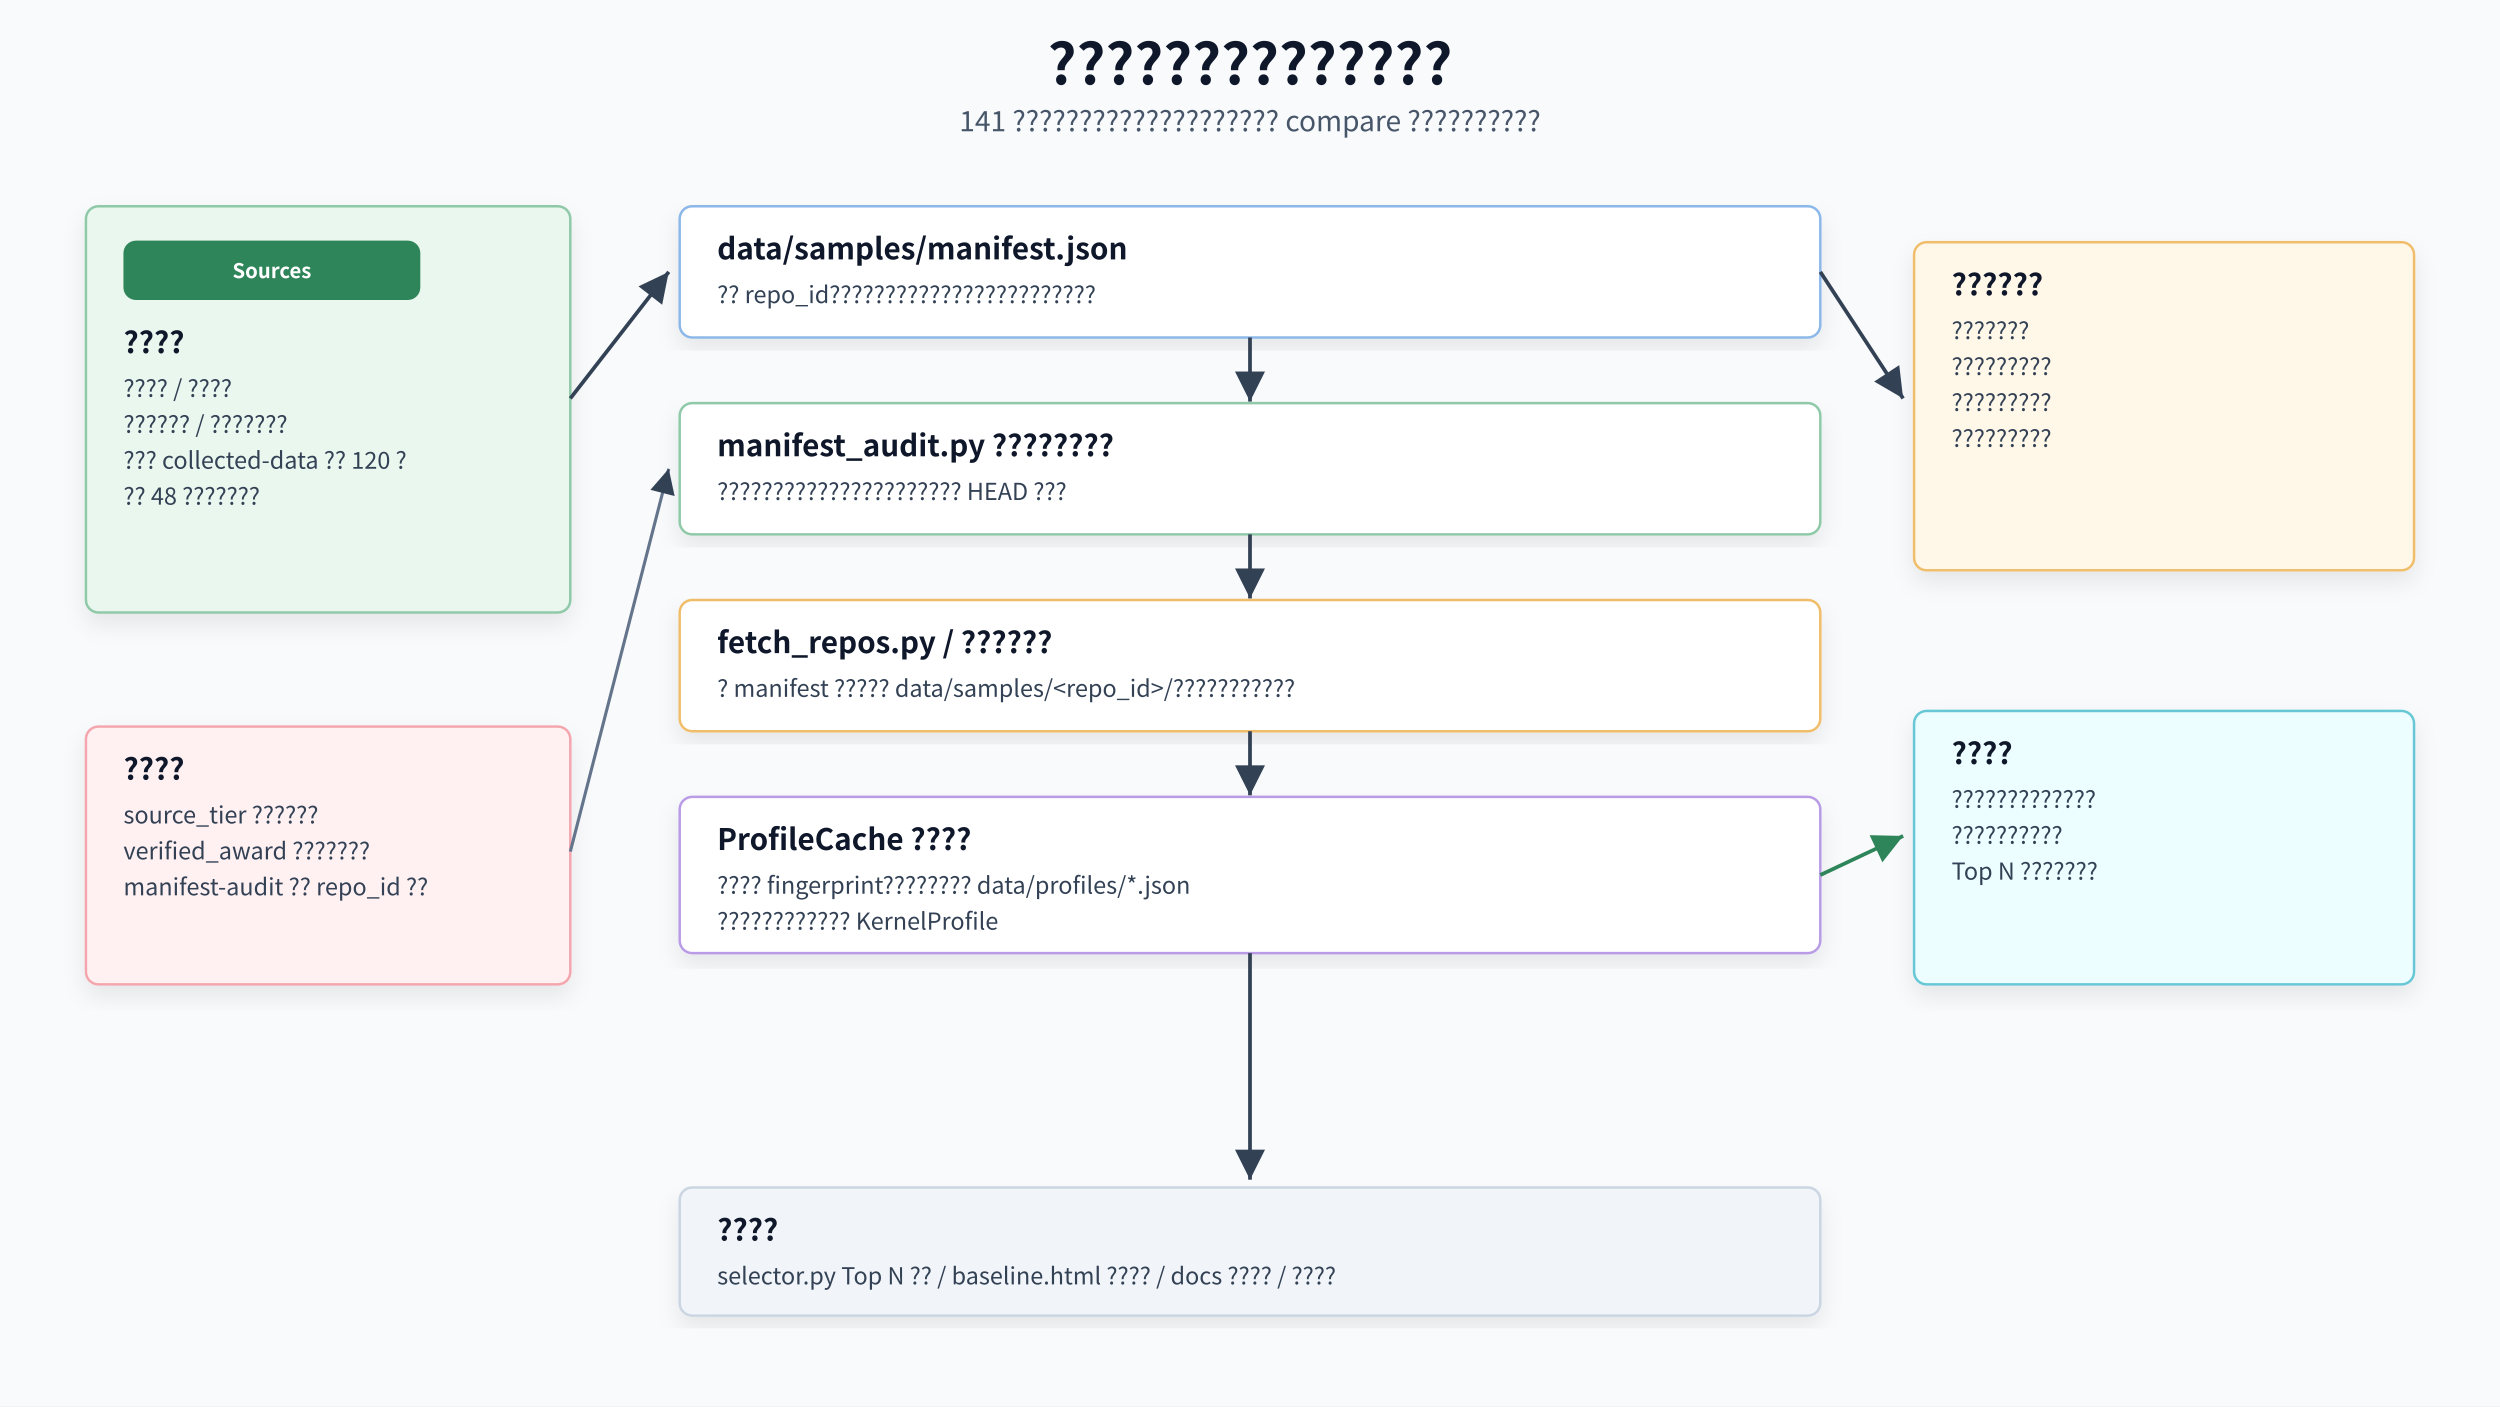
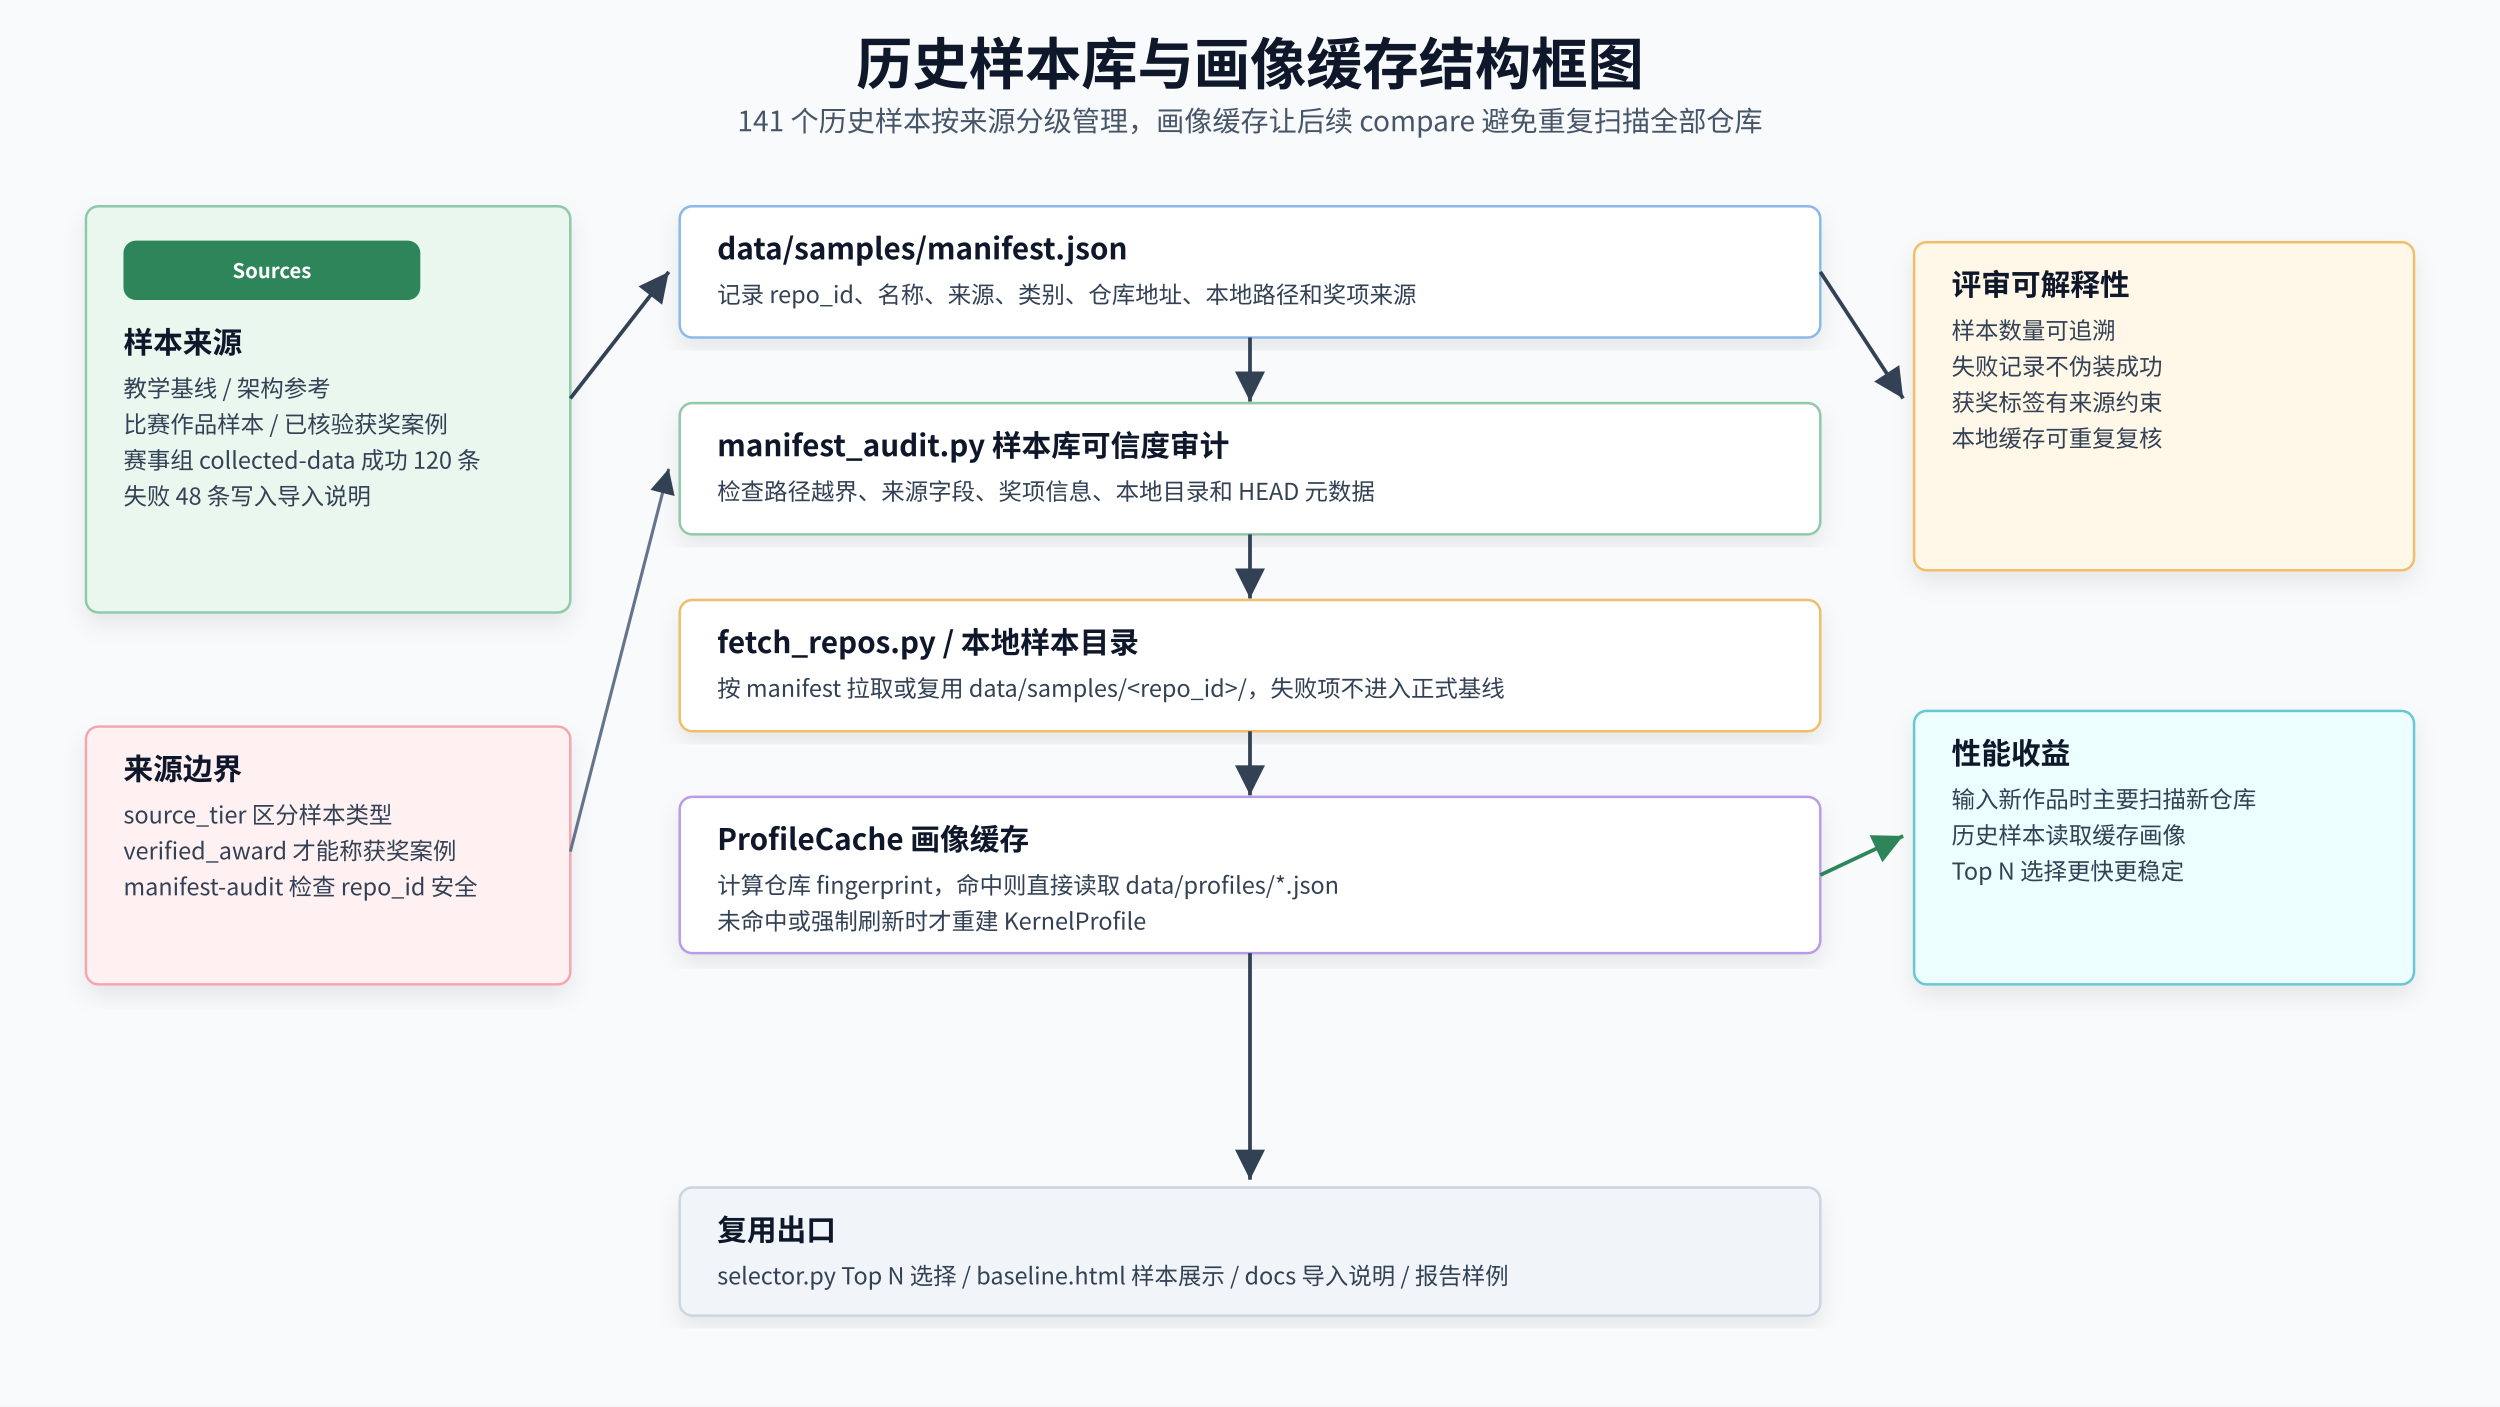
<svg xmlns="http://www.w3.org/2000/svg" width="1600" height="900" viewBox="0 0 1600 900" role="img" aria-labelledby="title desc">
  <defs>
    <marker id="arrow" markerWidth="12" markerHeight="12" refX="10" refY="6" orient="auto" markerUnits="strokeWidth">
      <path d="M2,2 L10,6 L2,10 Z" fill="#334155" />
    </marker>
    <marker id="arrow-green" markerWidth="12" markerHeight="12" refX="10" refY="6" orient="auto" markerUnits="strokeWidth">
      <path d="M2,2 L10,6 L2,10 Z" fill="#2f855a" />
    </marker>
    <filter id="soft-shadow" x="-10%" y="-10%" width="120%" height="120%">
      <feDropShadow dx="0" dy="7" stdDeviation="7" flood-color="#0f172a" flood-opacity="0.08" />
    </filter>
    <style>
      .bg { fill: #f8fafc; }
-       .title { font: 700 36px "Microsoft YaHei UI", "Microsoft YaHei", "Noto Sans CJK SC", Arial, sans-serif; fill: #0f172a; text-anchor: middle; }
-       .subtitle { font: 400 18px "Microsoft YaHei UI", "Microsoft YaHei", "Noto Sans CJK SC", Arial, sans-serif; fill: #475569; text-anchor: middle; }
-       .section { font: 700 22px "Microsoft YaHei UI", "Microsoft YaHei", "Noto Sans CJK SC", Arial, sans-serif; fill: #0f172a; }
-       .box-title { font: 700 19px "Microsoft YaHei UI", "Microsoft YaHei", "Noto Sans CJK SC", Arial, sans-serif; fill: #0f172a; }
-       .body { font: 400 15px "Microsoft YaHei UI", "Microsoft YaHei", "Noto Sans CJK SC", Arial, sans-serif; fill: #334155; }
-       .small { font: 400 13px "Microsoft YaHei UI", "Microsoft YaHei", "Noto Sans CJK SC", Arial, sans-serif; fill: #475569; }
-       .tag { font: 700 13px "Microsoft YaHei UI", "Microsoft YaHei", "Noto Sans CJK SC", Arial, sans-serif; fill: #fff; text-anchor: middle; }
+       .title { font: 700 36px "Microsoft YaHei UI", "Microsoft YaHei", "Noto Sans SC", "Noto Sans CJK SC", SimHei, Arial, sans-serif; fill: #0f172a; text-anchor: middle; }
+       .subtitle { font: 400 18px "Microsoft YaHei UI", "Microsoft YaHei", "Noto Sans SC", "Noto Sans CJK SC", SimHei, Arial, sans-serif; fill: #475569; text-anchor: middle; }
+       .box-title { font: 700 19px "Microsoft YaHei UI", "Microsoft YaHei", "Noto Sans SC", "Noto Sans CJK SC", SimHei, Arial, sans-serif; fill: #0f172a; }
+       .body { font: 400 15px "Microsoft YaHei UI", "Microsoft YaHei", "Noto Sans SC", "Noto Sans CJK SC", SimHei, Arial, sans-serif; fill: #334155; }
+       .small { font: 400 13px "Microsoft YaHei UI", "Microsoft YaHei", "Noto Sans SC", "Noto Sans CJK SC", SimHei, Arial, sans-serif; fill: #475569; }
+       .tag { font: 700 13px "Microsoft YaHei UI", "Microsoft YaHei", "Noto Sans SC", "Noto Sans CJK SC", SimHei, Arial, sans-serif; fill: #fff; text-anchor: middle; }
      .node { stroke-width: 1.6; rx: 8; filter: url(#soft-shadow); }
-       .panel { stroke-width: 1.6; rx: 10; filter: url(#soft-shadow); }
      .line { fill: none; stroke: #334155; stroke-width: 2.4; marker-end: url(#arrow); }
      .line-soft { fill: none; stroke: #64748b; stroke-width: 2; marker-end: url(#arrow); }
      .line-dash { fill: none; stroke: #7c3aed; stroke-width: 2; stroke-dasharray: 7 7; marker-end: url(#arrow); }
      .line-green { fill: none; stroke: #2f855a; stroke-width: 2.4; marker-end: url(#arrow-green); }
    </style>
  </defs>
  <rect class="bg" width="1600" height="900" />
-   <text class="title" x="800" y="54">??????????????</text>
-   <text class="subtitle" x="800" y="84">141 ???????????????????? compare ??????????</text>
+   <text class="title" x="800" y="54">历史样本库与画像缓存结构框图</text>
+   <text class="subtitle" x="800" y="84">141 个历史样本按来源分级管理，画像缓存让后续 compare 避免重复扫描全部仓库</text>
  <rect class="node" x="55" y="132" width="310" height="260" rx="8" fill="#e9f7ef" stroke="#8fc9a8" />
  <rect x="79" y="154" width="190" height="38" rx="8" fill="#2f855a" />
  <text class="tag" x="174.0" y="178.0">Sources</text>
-   <text class="box-title" x="79" y="226">????</text>
+   <text class="box-title" x="79" y="226">样本来源</text>
  <text class="body" x="79" y="254">
-     <tspan x="79" dy="0">???? / ????</tspan>
-     <tspan x="79" dy="23">?????? / ???????</tspan>
-     <tspan x="79" dy="23">??? collected-data ?? 120 ?</tspan>
-     <tspan x="79" dy="23">?? 48 ???????</tspan>
+     <tspan x="79" dy="0">教学基线 / 架构参考</tspan>
+     <tspan x="79" dy="23">比赛作品样本 / 已核验获奖案例</tspan>
+     <tspan x="79" dy="23">赛事组 collected-data 成功 120 条</tspan>
+     <tspan x="79" dy="23">失败 48 条写入导入说明</tspan>
  </text>
  <rect class="node" x="55" y="465" width="310" height="165" rx="8" fill="#fff1f2" stroke="#f3a6ad" />
-   <text class="box-title" x="79" y="499">????</text>
+   <text class="box-title" x="79" y="499">来源边界</text>
  <text class="body" x="79" y="527">
-     <tspan x="79" dy="0">source_tier ??????</tspan>
-     <tspan x="79" dy="23">verified_award ???????</tspan>
-     <tspan x="79" dy="23">manifest-audit ?? repo_id ??</tspan>
+     <tspan x="79" dy="0">source_tier 区分样本类型</tspan>
+     <tspan x="79" dy="23">verified_award 才能称获奖案例</tspan>
+     <tspan x="79" dy="23">manifest-audit 检查 repo_id 安全</tspan>
  </text>
  <rect class="node" x="435" y="132" width="730" height="84" rx="8" fill="#ffffff" stroke="#8bb8e8" />
  <text class="box-title" x="459" y="166">data/samples/manifest.json</text>
  <text class="body" x="459" y="194">
-     <tspan x="459" dy="0">?? repo_id????????????????????????</tspan>
+     <tspan x="459" dy="0">记录 repo_id、名称、来源、类别、仓库地址、本地路径和奖项来源</tspan>
  </text>
  <rect class="node" x="435" y="258" width="730" height="84" rx="8" fill="#ffffff" stroke="#8fc9a8" />
-   <text class="box-title" x="459" y="292">manifest_audit.py ????????</text>
+   <text class="box-title" x="459" y="292">manifest_audit.py 样本库可信度审计</text>
  <text class="body" x="459" y="320">
-     <tspan x="459" dy="0">?????????????????????? HEAD ???</tspan>
+     <tspan x="459" dy="0">检查路径越界、来源字段、奖项信息、本地目录和 HEAD 元数据</tspan>
  </text>
  <rect class="node" x="435" y="384" width="730" height="84" rx="8" fill="#ffffff" stroke="#f0bd6a" />
-   <text class="box-title" x="459" y="418">fetch_repos.py / ??????</text>
+   <text class="box-title" x="459" y="418">fetch_repos.py / 本地样本目录</text>
  <text class="body" x="459" y="446">
-     <tspan x="459" dy="0">? manifest ????? data/samples/&lt;repo_id&gt;/???????????</tspan>
+     <tspan x="459" dy="0">按 manifest 拉取或复用 data/samples/&lt;repo_id&gt;/，失败项不进入正式基线</tspan>
  </text>
  <rect class="node" x="435" y="510" width="730" height="100" rx="8" fill="#ffffff" stroke="#b99be6" />
-   <text class="box-title" x="459" y="544">ProfileCache ????</text>
+   <text class="box-title" x="459" y="544">ProfileCache 画像缓存</text>
  <text class="body" x="459" y="572">
-     <tspan x="459" dy="0">???? fingerprint???????? data/profiles/*.json</tspan>
-     <tspan x="459" dy="23">???????????? KernelProfile</tspan>
+     <tspan x="459" dy="0">计算仓库 fingerprint，命中则直接读取 data/profiles/*.json</tspan>
+     <tspan x="459" dy="23">未命中或强制刷新时才重建 KernelProfile</tspan>
  </text>
  <rect class="node" x="435" y="760" width="730" height="82" rx="8" fill="#f1f5f9" stroke="#cbd5e1" />
-   <text class="box-title" x="459" y="794">????</text>
+   <text class="box-title" x="459" y="794">复用出口</text>
  <text class="body" x="459" y="822">
-     <tspan x="459" dy="0">selector.py Top N ?? / baseline.html ???? / docs ???? / ????</tspan>
+     <tspan x="459" dy="0">selector.py Top N 选择 / baseline.html 样本展示 / docs 导入说明 / 报告样例</tspan>
  </text>
  <rect class="node" x="1225" y="155" width="320" height="210" rx="8" fill="#fff7e8" stroke="#f0bd6a" />
-   <text class="box-title" x="1249" y="189">??????</text>
+   <text class="box-title" x="1249" y="189">评审可解释性</text>
  <text class="body" x="1249" y="217">
-     <tspan x="1249" dy="0">???????</tspan>
-     <tspan x="1249" dy="23">?????????</tspan>
-     <tspan x="1249" dy="23">?????????</tspan>
-     <tspan x="1249" dy="23">?????????</tspan>
+     <tspan x="1249" dy="0">样本数量可追溯</tspan>
+     <tspan x="1249" dy="23">失败记录不伪装成功</tspan>
+     <tspan x="1249" dy="23">获奖标签有来源约束</tspan>
+     <tspan x="1249" dy="23">本地缓存可重复复核</tspan>
  </text>
  <rect class="node" x="1225" y="455" width="320" height="175" rx="8" fill="#ecfeff" stroke="#67c7d4" />
-   <text class="box-title" x="1249" y="489">????</text>
+   <text class="box-title" x="1249" y="489">性能收益</text>
  <text class="body" x="1249" y="517">
-     <tspan x="1249" dy="0">?????????????</tspan>
-     <tspan x="1249" dy="23">??????????</tspan>
-     <tspan x="1249" dy="23">Top N ???????</tspan>
+     <tspan x="1249" dy="0">输入新作品时主要扫描新仓库</tspan>
+     <tspan x="1249" dy="23">历史样本读取缓存画像</tspan>
+     <tspan x="1249" dy="23">Top N 选择更快更稳定</tspan>
  </text>
  <line class="line" x1="365" y1="255" x2="428" y2="174" />
  <line class="line" x1="800" y1="216" x2="800" y2="257" />
  <line class="line" x1="800" y1="342" x2="800" y2="383" />
  <line class="line" x1="800" y1="468" x2="800" y2="509" />
  <line class="line" x1="800" y1="610" x2="800" y2="755" />
  <line class="line-soft" x1="365" y1="545" x2="428" y2="300" />
  <line class="line" x1="1165" y1="174" x2="1218" y2="255" />
  <line class="line-green" x1="1165" y1="560" x2="1218" y2="535" />
</svg>
